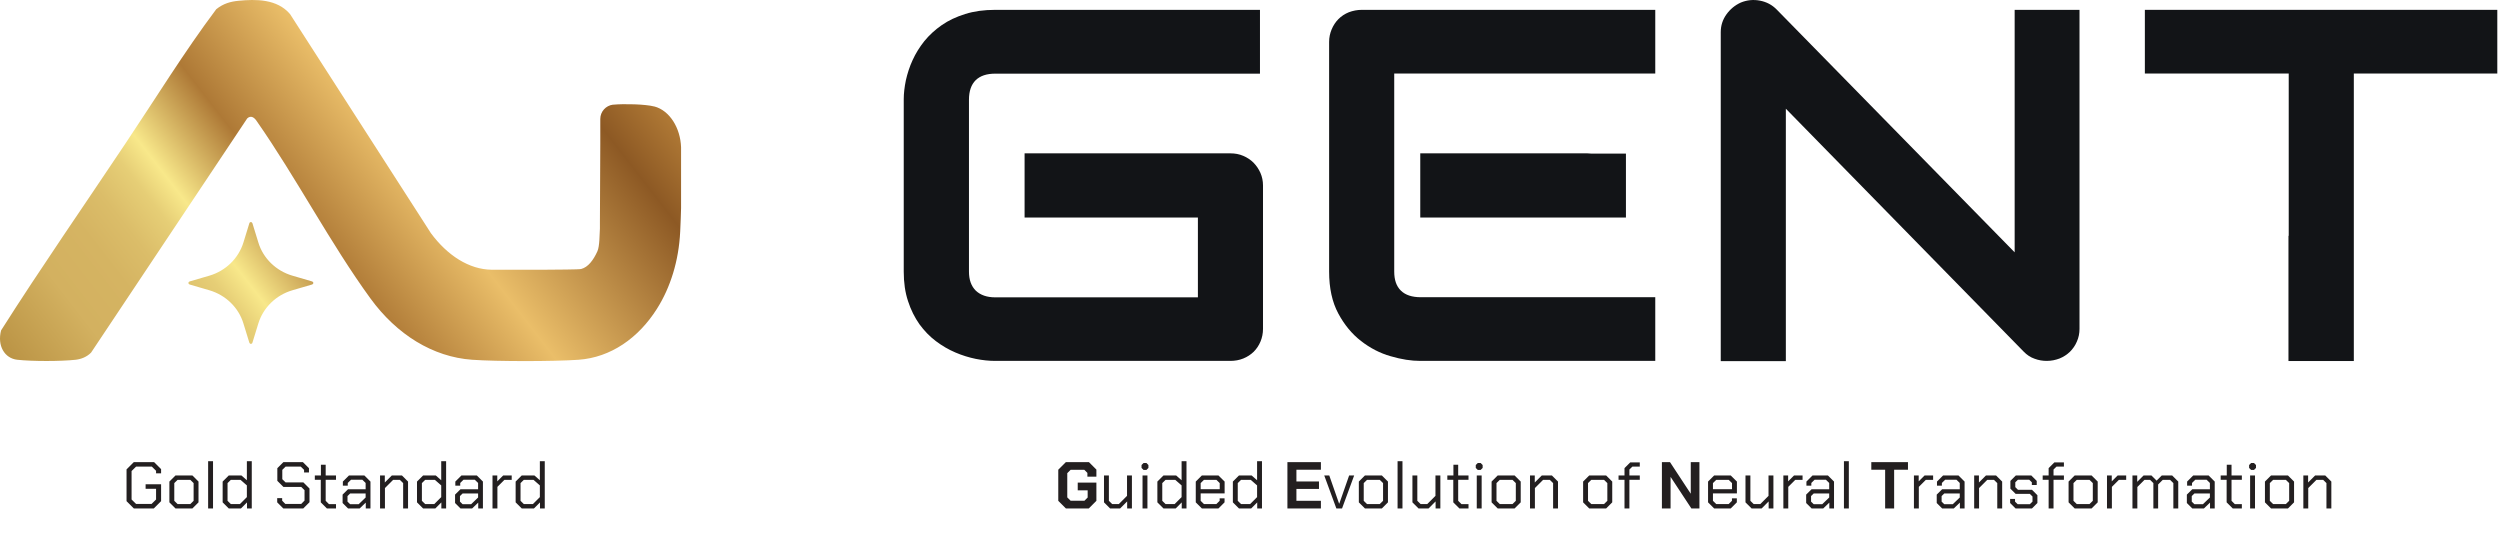
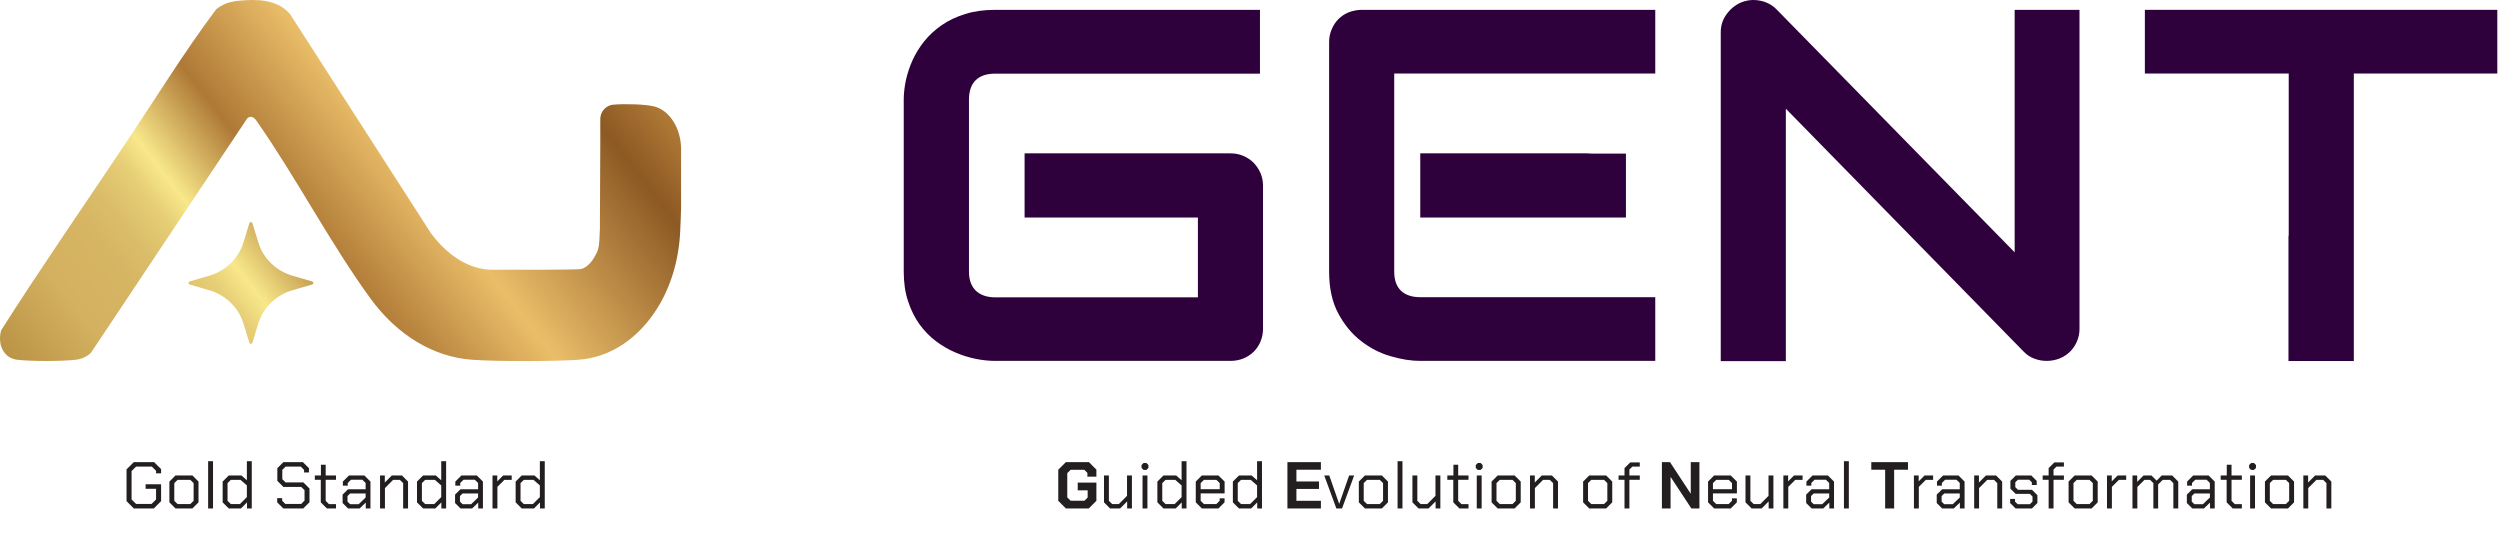
<svg xmlns="http://www.w3.org/2000/svg" width="831" height="179" viewBox="0 0 831 179" fill="none">
  <path d="M42.063 166.584V156.024L44.483 153.604H51.215L53.547 155.936V157.344H51.875V156.486L50.467 155.1H45.231L43.735 156.574V166.034L45.231 167.508H50.379L51.875 166.034V162.47H48.399V160.974H53.547V166.584L51.127 169.004H44.483L42.063 166.584ZM56.305 166.98V160.072L58.329 158.048H63.961L65.985 160.072V166.98L63.961 169.004H58.329L56.305 166.98ZM63.257 167.552L64.357 166.474V160.578L63.257 159.5H59.033L57.933 160.578V166.474L59.033 167.552H63.257ZM69.182 153.296H70.81V169.004H69.182V153.296ZM74.008 166.98V160.072L76.032 158.048H80.256L82.06 159.632V153.296H83.688V169.004H82.104V167.002L80.102 169.004H76.032L74.008 166.98ZM79.75 167.552L82.06 165.242V161.348L79.948 159.5H76.736L75.636 160.578V166.474L76.736 167.552H79.75ZM92.141 166.98V165.572H93.791V166.43L94.847 167.508H100.127L101.227 166.386V162.932L100.127 161.854H94.209L92.185 159.83V155.628L94.209 153.604H100.677L102.701 155.628V157.058H101.073V156.178L99.973 155.1H94.935L93.835 156.178V159.28L94.935 160.358H100.853L102.877 162.382V166.936L100.809 169.004H94.165L92.141 166.98ZM106.628 166.98V159.478H104.648V158.048H106.672V154.484H108.256V158.048H111.688V159.478H108.256V166.474L109.356 167.574H111.688V169.004H108.652L106.628 166.98ZM113.88 167.2V164.406L115.684 162.624H121.536V160.534L120.436 159.456H116.696L115.596 160.534V161.436H113.968V160.072L115.992 158.048H121.118L123.142 160.072V169.004H121.58V167.068L119.556 169.004H115.684L113.88 167.2ZM119.226 167.596L121.536 165.374V164.032H116.388L115.508 164.89V166.738L116.388 167.596H119.226ZM126.327 158.048H127.911V160.38L130.243 158.048H133.609L135.633 160.072V169.004H134.005V160.578L132.905 159.5H130.683L127.955 162.228V169.004H126.327V158.048ZM138.611 166.98V160.072L140.635 158.048H144.859L146.663 159.632V153.296H148.291V169.004H146.707V167.002L144.705 169.004H140.635L138.611 166.98ZM144.353 167.552L146.663 165.242V161.348L144.551 159.5H141.339L140.239 160.578V166.474L141.339 167.552H144.353ZM151.263 167.2V164.406L153.067 162.624H158.919V160.534L157.819 159.456H154.079L152.979 160.534V161.436H151.351V160.072L153.375 158.048H158.501L160.525 160.072V169.004H158.963V167.068L156.939 169.004H153.067L151.263 167.2ZM156.609 167.596L158.919 165.374V164.032H153.771L152.891 164.89V166.738L153.771 167.596H156.609ZM163.71 158.048H165.294V160.006L167.252 158.048H170.09V159.5H167.67L165.338 161.832V169.004H163.71V158.048ZM171.397 166.98V160.072L173.421 158.048H177.645L179.449 159.632V153.296H181.077V169.004H179.493V167.002L177.491 169.004H173.421L171.397 166.98ZM177.139 167.552L179.449 165.242V161.348L177.337 159.5H174.125L173.025 160.578V166.474L174.125 167.552H177.139Z" fill="#231F20" />
  <path d="M351.769 166.474V156.134L354.299 153.604H361.955L364.441 156.09V158.444H361.449V157.19L360.415 156.156H355.883L354.761 157.278V165.33L355.883 166.452H360.459L361.537 165.374V162.976H358.237V160.424H364.441V166.474L361.911 169.004H354.299L351.769 166.474ZM366.967 166.98V158.048H368.595V166.474L369.695 167.552H371.895L374.623 164.824V158.048H376.251V169.004H374.667V166.672L372.335 169.004H368.991L366.967 166.98ZM379.449 155.54V154.572L380.109 153.912H381.077L381.737 154.572V155.54L381.077 156.2H380.109L379.449 155.54ZM379.779 158.048H381.407V169.004H379.779V158.048ZM384.71 166.98V160.072L386.734 158.048H390.958L392.762 159.632V153.296H394.39V169.004H392.806V167.002L390.804 169.004H386.734L384.71 166.98ZM390.452 167.552L392.762 165.242V161.348L390.65 159.5H387.438L386.338 160.578V166.474L387.438 167.552H390.452ZM397.472 166.98V160.072L399.496 158.048H405.018L407.064 160.072V164.01H399.1V166.474L400.2 167.552H404.314L405.414 166.474V165.638H407.042V166.98L405.018 169.004H399.496L397.472 166.98ZM405.436 162.602V160.578L404.336 159.5H400.2L399.1 160.578V162.602H405.436ZM409.804 166.98V160.072L411.828 158.048H416.052L417.856 159.632V153.296H419.484V169.004H417.9V167.002L415.898 169.004H411.828L409.804 166.98ZM415.546 167.552L417.856 165.242V161.348L415.744 159.5H412.532L411.432 160.578V166.474L412.532 167.552H415.546ZM427.937 153.604H439.069V156.134H430.929V160.028H438.431V162.514H430.929V166.474H439.069V169.004H427.937V153.604ZM440.178 158.048H441.85L445.106 167.376H445.194L448.45 158.048H450.122L446.096 169.004H444.204L440.178 158.048ZM451.677 166.98V160.072L453.701 158.048H459.333L461.357 160.072V166.98L459.333 169.004H453.701L451.677 166.98ZM458.629 167.552L459.729 166.474V160.578L458.629 159.5H454.405L453.305 160.578V166.474L454.405 167.552H458.629ZM464.554 153.296H466.182V169.004H464.554V153.296ZM469.49 166.98V158.048H471.118V166.474L472.218 167.552H474.418L477.146 164.824V158.048H478.774V169.004H477.19V166.672L474.858 169.004H471.514L469.49 166.98ZM483.072 166.98V159.478H481.092V158.048H483.116V154.484H484.7V158.048H488.132V159.478H484.7V166.474L485.8 167.574H488.132V169.004H485.096L483.072 166.98ZM490.545 155.54V154.572L491.205 153.912H492.173L492.833 154.572V155.54L492.173 156.2H491.205L490.545 155.54ZM490.875 158.048H492.503V169.004H490.875V158.048ZM495.806 166.98V160.072L497.83 158.048H503.462L505.486 160.072V166.98L503.462 169.004H497.83L495.806 166.98ZM502.758 167.552L503.858 166.474V160.578L502.758 159.5H498.534L497.434 160.578V166.474L498.534 167.552H502.758ZM508.573 158.048H510.157V160.38L512.489 158.048H515.855L517.879 160.072V169.004H516.251V160.578L515.151 159.5H512.929L510.201 162.228V169.004H508.573V158.048ZM526.228 166.98V160.072L528.252 158.048H533.884L535.908 160.072V166.98L533.884 169.004H528.252L526.228 166.98ZM533.18 167.552L534.28 166.474V160.578L533.18 159.5H528.956L527.856 160.578V166.474L528.956 167.552H533.18ZM539.984 159.478H538.004V158.048H539.984V155.606L541.898 153.692H545.066V155.1H542.602L541.612 156.068V158.048H545.066V159.478H541.612V169.004H539.984V159.478ZM552.417 153.604H555.101L561.965 164.054H562.009V153.604H564.891V169.004H562.207L555.343 158.576H555.299V169.004H552.417V153.604ZM567.757 166.98V160.072L569.781 158.048H575.303L577.349 160.072V164.01H569.385V166.474L570.485 167.552H574.599L575.699 166.474V165.638H577.327V166.98L575.303 169.004H569.781L567.757 166.98ZM575.721 162.602V160.578L574.621 159.5H570.485L569.385 160.578V162.602H575.721ZM580.199 166.98V158.048H581.827V166.474L582.927 167.552H585.127L587.855 164.824V158.048H589.483V169.004H587.899V166.672L585.567 169.004H582.223L580.199 166.98ZM592.791 158.048H594.375V160.006L596.333 158.048H599.171V159.5H596.751L594.419 161.832V169.004H592.791V158.048ZM600.368 167.2V164.406L602.172 162.624H608.024V160.534L606.924 159.456H603.184L602.084 160.534V161.436H600.456V160.072L602.48 158.048H607.606L609.63 160.072V169.004H608.068V167.068L606.044 169.004H602.172L600.368 167.2ZM605.714 167.596L608.024 165.374V164.032H602.876L601.996 164.89V166.738L602.876 167.596H605.714ZM612.925 153.296H614.553V169.004H612.925V153.296ZM626.62 156.134H622.022V153.604H634.21V156.134H629.612V169.004H626.62V156.134ZM636.19 158.048H637.774V160.006L639.732 158.048H642.57V159.5H640.15L637.818 161.832V169.004H636.19V158.048ZM643.766 167.2V164.406L645.57 162.624H651.422V160.534L650.322 159.456H646.582L645.482 160.534V161.436H643.854V160.072L645.878 158.048H651.004L653.028 160.072V169.004H651.466V167.068L649.442 169.004H645.57L643.766 167.2ZM649.112 167.596L651.422 165.374V164.032H646.274L645.394 164.89V166.738L646.274 167.596H649.112ZM656.213 158.048H657.797V160.38L660.129 158.048H663.495L665.519 160.072V169.004H663.891V160.578L662.791 159.5H660.569L657.841 162.228V169.004H656.213V158.048ZM668.167 167.2V165.836H669.795V166.738L670.675 167.596H674.723L675.603 166.738V165.044L674.723 164.164H669.993L668.255 162.426V159.852L670.059 158.048H675.207L677.011 159.852V161.216H675.383V160.314L674.503 159.456H670.763L669.883 160.314V161.92L670.763 162.8H675.427L677.231 164.604V167.2L675.427 169.004H669.971L668.167 167.2ZM680.965 159.478H678.985V158.048H680.965V155.606L682.879 153.692H686.047V155.1H683.583L682.593 156.068V158.048H686.047V159.478H682.593V169.004H680.965V159.478ZM687.597 166.98V160.072L689.621 158.048H695.253L697.277 160.072V166.98L695.253 169.004H689.621L687.597 166.98ZM694.549 167.552L695.649 166.474V160.578L694.549 159.5H690.325L689.225 160.578V166.474L690.325 167.552H694.549ZM700.364 158.048H701.948V160.006L703.906 158.048H706.744V159.5H704.324L701.992 161.832V169.004H700.364V158.048ZM708.828 158.048H710.412V160.16L712.524 158.048H715.142L716.858 159.764L718.574 158.048H722.028L724.052 160.072V169.004H722.424V160.578L721.324 159.5H718.904L717.364 161.04V169.004H715.78V160.578L714.68 159.5H712.832L710.456 161.876V169.004H708.828V158.048ZM726.911 167.2V164.406L728.715 162.624H734.567V160.534L733.467 159.456H729.727L728.627 160.534V161.436H726.999V160.072L729.023 158.048H734.149L736.173 160.072V169.004H734.611V167.068L732.587 169.004H728.715L726.911 167.2ZM732.257 167.596L734.567 165.374V164.032H729.419L728.539 164.89V166.738L729.419 167.596H732.257ZM740.133 166.98V159.478H738.153V158.048H740.177V154.484H741.761V158.048H745.193V159.478H741.761V166.474L742.861 167.574H745.193V169.004H742.157L740.133 166.98ZM747.605 155.54V154.572L748.265 153.912H749.233L749.893 154.572V155.54L749.233 156.2H748.265L747.605 155.54ZM747.935 158.048H749.563V169.004H747.935V158.048ZM752.866 166.98V160.072L754.89 158.048H760.522L762.546 160.072V166.98L760.522 169.004H754.89L752.866 166.98ZM759.818 167.552L760.918 166.474V160.578L759.818 159.5H755.594L754.494 160.578V166.474L755.594 167.552H759.818ZM765.633 158.048H767.217V160.38L769.549 158.048H772.915L774.939 160.072V169.004H773.311V160.578L772.211 159.5H769.989L767.261 162.228V169.004H765.633V158.048Z" fill="#231F20" />
  <path d="M226.304 64.132V69.162C226.388 66.522 226.346 65.18 226.304 64.132ZM103.774 93.556C103.774 93.556 100.58 92.634 97.177 91.628C91.756 90.035 87.47 85.886 85.874 80.605C84.865 77.293 83.899 74.192 83.899 74.192C83.814 73.982 83.604 73.814 83.394 73.814C83.184 73.814 82.932 73.982 82.89 74.192C82.89 74.192 81.924 77.293 80.915 80.605C79.276 85.886 75.032 90.035 69.612 91.628C66.208 92.634 63.015 93.556 63.015 93.556C62.805 93.64 62.637 93.808 62.637 94.059C62.637 94.311 62.805 94.478 63.015 94.562C63.015 94.562 66.208 95.484 69.612 96.49C75.032 98.083 79.318 102.232 80.915 107.513C81.924 110.825 82.89 113.926 82.89 113.926C82.974 114.136 83.184 114.304 83.394 114.304C83.604 114.304 83.857 114.136 83.899 113.926C83.899 113.926 84.865 110.825 85.874 107.513C87.512 102.232 91.756 98.083 97.177 96.49C100.58 95.484 103.774 94.562 103.774 94.562C103.984 94.478 104.152 94.269 104.152 94.059C104.152 93.849 103.984 93.64 103.774 93.556ZM217.395 35.379C214.538 34.625 207.395 34.457 203.907 34.792C203.865 34.792 203.781 34.792 203.739 34.792C201.386 35.086 199.537 37.098 199.537 39.529V47.702L199.411 73.898V75.072V75.994C199.285 78.048 199.327 81.862 198.571 83.539C197.226 86.514 195.461 88.82 193.192 89.406C192.604 89.616 184.578 89.616 180.838 89.658H164.619C164.198 89.658 163.82 89.658 163.442 89.658C155.878 89.574 148.693 84.88 143.231 77.503L141.676 75.072L96.421 4.698C92.092 -0.415 84.949 -0.29 79.36 0.255C76.629 0.507 74.234 1.177 71.881 3.064C61.25 17.23 51.669 32.822 41.669 47.744C27.886 68.408 13.726 88.778 0.363 109.819C-0.981 114.932 1.54 119.124 5.742 119.585C10.742 120.13 20.154 120.13 25.155 119.585C26.962 119.375 28.853 118.663 30.281 117.196L82.176 39.361C83.394 38.23 84.571 39.026 85.411 40.367C98.437 59.019 109.867 80.982 123.145 99.214C131.885 111.202 143.861 118.663 156.971 119.585C165.123 120.171 184.158 120.171 192.31 119.585C202.983 118.83 212.227 112.375 218.362 102.651C222.858 95.568 225.631 86.682 226.094 77C226.262 73.521 226.346 71.006 226.388 69.12V48.959C226.178 42.547 222.606 36.721 217.48 35.379H217.395Z" fill="url(#paint0_linear_2518_245)" />
-   <path d="M418.982 57.51C418.436 56.253 417.679 55.121 416.713 54.115C415.746 53.151 414.57 52.355 413.267 51.81C411.923 51.223 410.494 50.972 408.939 50.972H340.573V72.306H398.182V98.838H330.824C328.051 98.838 325.908 98.083 324.353 96.616C322.841 95.107 322.084 93.011 322.084 90.287V33.158C322.084 30.266 322.841 28.128 324.311 26.662C325.824 25.195 327.967 24.482 330.824 24.482H418.814V16.392C418.814 16.392 418.814 16.309 418.814 16.267V3.273H330.824C327.085 3.273 323.765 3.734 320.824 4.657C317.882 5.579 315.277 6.794 313.05 8.345C310.823 9.896 308.89 11.656 307.251 13.668C305.655 15.68 304.352 17.776 303.343 19.997C302.335 22.177 301.621 24.44 301.116 26.662C300.654 28.925 300.402 31.021 300.402 32.99V90.287C300.402 93.934 300.864 97.203 301.831 100.095C302.755 102.987 304.058 105.544 305.613 107.765C307.209 109.945 309.016 111.831 311.075 113.382C313.134 114.933 315.277 116.19 317.546 117.154C319.773 118.118 322.084 118.831 324.353 119.292C326.664 119.753 328.807 119.962 330.824 119.962H408.939C410.494 119.962 411.923 119.711 413.267 119.166C414.612 118.621 415.746 117.867 416.713 116.944C417.679 115.98 418.436 114.849 418.982 113.549C419.528 112.25 419.822 110.825 419.822 109.316V61.618C419.822 60.151 419.528 58.768 418.982 57.51Z" fill="#121417" />
-   <path d="M813.254 3.273H788.168H764.553H712.953V24.44H729.845H760.771V78.383H760.687V120.004H782.411V78.383V24.44H788.168H830.104V3.273H813.254Z" fill="#121417" />
-   <path d="M527.645 50.972H472.095V72.306H540.461V51.056H528.948C528.528 51.014 528.108 50.972 527.645 50.972Z" fill="#121417" />
-   <path d="M533.276 3.273H452.682C451.127 3.273 449.699 3.567 448.354 4.07C447.009 4.615 445.875 5.369 444.908 6.333C443.942 7.297 443.185 8.471 442.639 9.77C442.093 11.069 441.799 12.453 441.799 13.92V90.287C441.799 95.778 442.807 100.388 444.824 104.161C446.841 107.933 449.362 110.993 452.388 113.34C455.413 115.687 458.691 117.405 462.262 118.411C465.834 119.459 469.07 119.962 472.095 119.962H550.21V98.796H472.263C469.364 98.796 467.179 98.083 465.666 96.616C464.153 95.149 463.439 93.053 463.439 90.245V24.44H550.21V3.273H533.276Z" fill="#121417" />
-   <path d="M669.672 3.273V83.874L590.591 3.189C589.036 1.597 587.187 0.633 585.002 0.213C582.817 -0.206 580.716 0.004 578.657 0.842C576.724 1.722 575.128 3.022 573.867 4.782C572.606 6.543 571.976 8.512 571.976 10.692V85.55C571.976 87.185 571.976 88.82 571.976 90.454V105.166C571.976 109.316 571.976 113.465 571.976 117.615V120.046H593.616V36.134L672.698 116.902C673.748 117.992 674.967 118.788 676.311 119.249C677.656 119.752 679 119.962 680.345 119.962C681.858 119.962 683.244 119.669 684.589 119.166C685.934 118.621 687.068 117.866 688.035 116.944C689.001 115.98 689.8 114.848 690.346 113.549C690.934 112.25 691.228 110.825 691.228 109.316V3.273H669.588H669.672Z" fill="#121417" />
+   <path d="M418.982 57.51C418.436 56.253 417.679 55.121 416.713 54.115C415.746 53.151 414.57 52.355 413.267 51.81C411.923 51.223 410.494 50.972 408.939 50.972H340.573V72.306H398.182V98.838H330.824C328.051 98.838 325.908 98.083 324.353 96.616C322.841 95.107 322.084 93.011 322.084 90.287V33.158C322.084 30.266 322.841 28.128 324.311 26.662C325.824 25.195 327.967 24.482 330.824 24.482H418.814V16.392C418.814 16.392 418.814 16.309 418.814 16.267V3.273H330.824C327.085 3.273 323.765 3.734 320.824 4.657C317.882 5.579 315.277 6.794 313.05 8.345C310.823 9.896 308.89 11.656 307.251 13.668C305.655 15.68 304.352 17.776 303.343 19.997C302.335 22.177 301.621 24.44 301.116 26.662C300.654 28.925 300.402 31.021 300.402 32.99V90.287C300.402 93.934 300.864 97.203 301.831 100.095C302.755 102.987 304.058 105.544 305.613 107.765C307.209 109.945 309.016 111.831 311.075 113.382C313.134 114.933 315.277 116.19 317.546 117.154C319.773 118.118 322.084 118.831 324.353 119.292C326.664 119.753 328.807 119.962 330.824 119.962H408.939C410.494 119.962 411.923 119.711 413.267 119.166C414.612 118.621 415.746 117.867 416.713 116.944C417.679 115.98 418.436 114.849 418.982 113.549C419.528 112.25 419.822 110.825 419.822 109.316V61.618C419.822 60.151 419.528 58.768 418.982 57.51Z" fill="#2E013C" />
+   <path d="M813.254 3.273H788.168H764.553H712.953V24.44H729.845H760.771V78.383H760.687V120.004H782.411V78.383V24.44H788.168H830.104V3.273H813.254Z" fill="#2E013C" />
+   <path d="M527.645 50.972H472.095V72.306H540.461V51.056H528.948C528.528 51.014 528.108 50.972 527.645 50.972Z" fill="#2E013C" />
+   <path d="M533.276 3.273H452.682C451.127 3.273 449.699 3.567 448.354 4.07C447.009 4.615 445.875 5.369 444.908 6.333C443.942 7.297 443.185 8.471 442.639 9.77C442.093 11.069 441.799 12.453 441.799 13.92V90.287C441.799 95.778 442.807 100.388 444.824 104.161C446.841 107.933 449.362 110.993 452.388 113.34C455.413 115.687 458.691 117.405 462.262 118.411C465.834 119.459 469.07 119.962 472.095 119.962H550.21V98.796H472.263C469.364 98.796 467.179 98.083 465.666 96.616C464.153 95.149 463.439 93.053 463.439 90.245V24.44H550.21V3.273H533.276Z" fill="#2E013C" />
+   <path d="M669.672 3.273V83.874L590.591 3.189C589.036 1.597 587.187 0.633 585.002 0.213C582.817 -0.206 580.716 0.004 578.657 0.842C576.724 1.722 575.128 3.022 573.867 4.782C572.606 6.543 571.976 8.512 571.976 10.692V85.55C571.976 87.185 571.976 88.82 571.976 90.454V105.166C571.976 109.316 571.976 113.465 571.976 117.615V120.046H593.616V36.134L672.698 116.902C673.748 117.992 674.967 118.788 676.311 119.249C677.656 119.752 679 119.962 680.345 119.962C681.858 119.962 683.244 119.669 684.589 119.166C685.934 118.621 687.068 117.866 688.035 116.944C689.001 115.98 689.8 114.848 690.346 113.549C690.934 112.25 691.228 110.825 691.228 109.316V3.273H669.588H669.672Z" fill="#2E013C" />
  <defs>
    <linearGradient id="paint0_linear_2518_245" x1="-11.865" y1="175.414" x2="222.5" y2="-6.142" gradientUnits="userSpaceOnUse">
      <stop stop-color="#674220" />
      <stop offset="0.08" stop-color="#A77C2F" />
      <stop offset="0.25" stop-color="#D3B160" />
      <stop offset="0.31" stop-color="#D5B462" />
      <stop offset="0.35" stop-color="#DBBD69" />
      <stop offset="0.39" stop-color="#E6CE76" />
      <stop offset="0.42" stop-color="#F8E88A" />
      <stop offset="0.51" stop-color="#AE7936" />
      <stop offset="0.64" stop-color="#EABE69" />
      <stop offset="0.84" stop-color="#8D5924" />
      <stop offset="1" stop-color="#DFA54D" />
    </linearGradient>
  </defs>
</svg>
